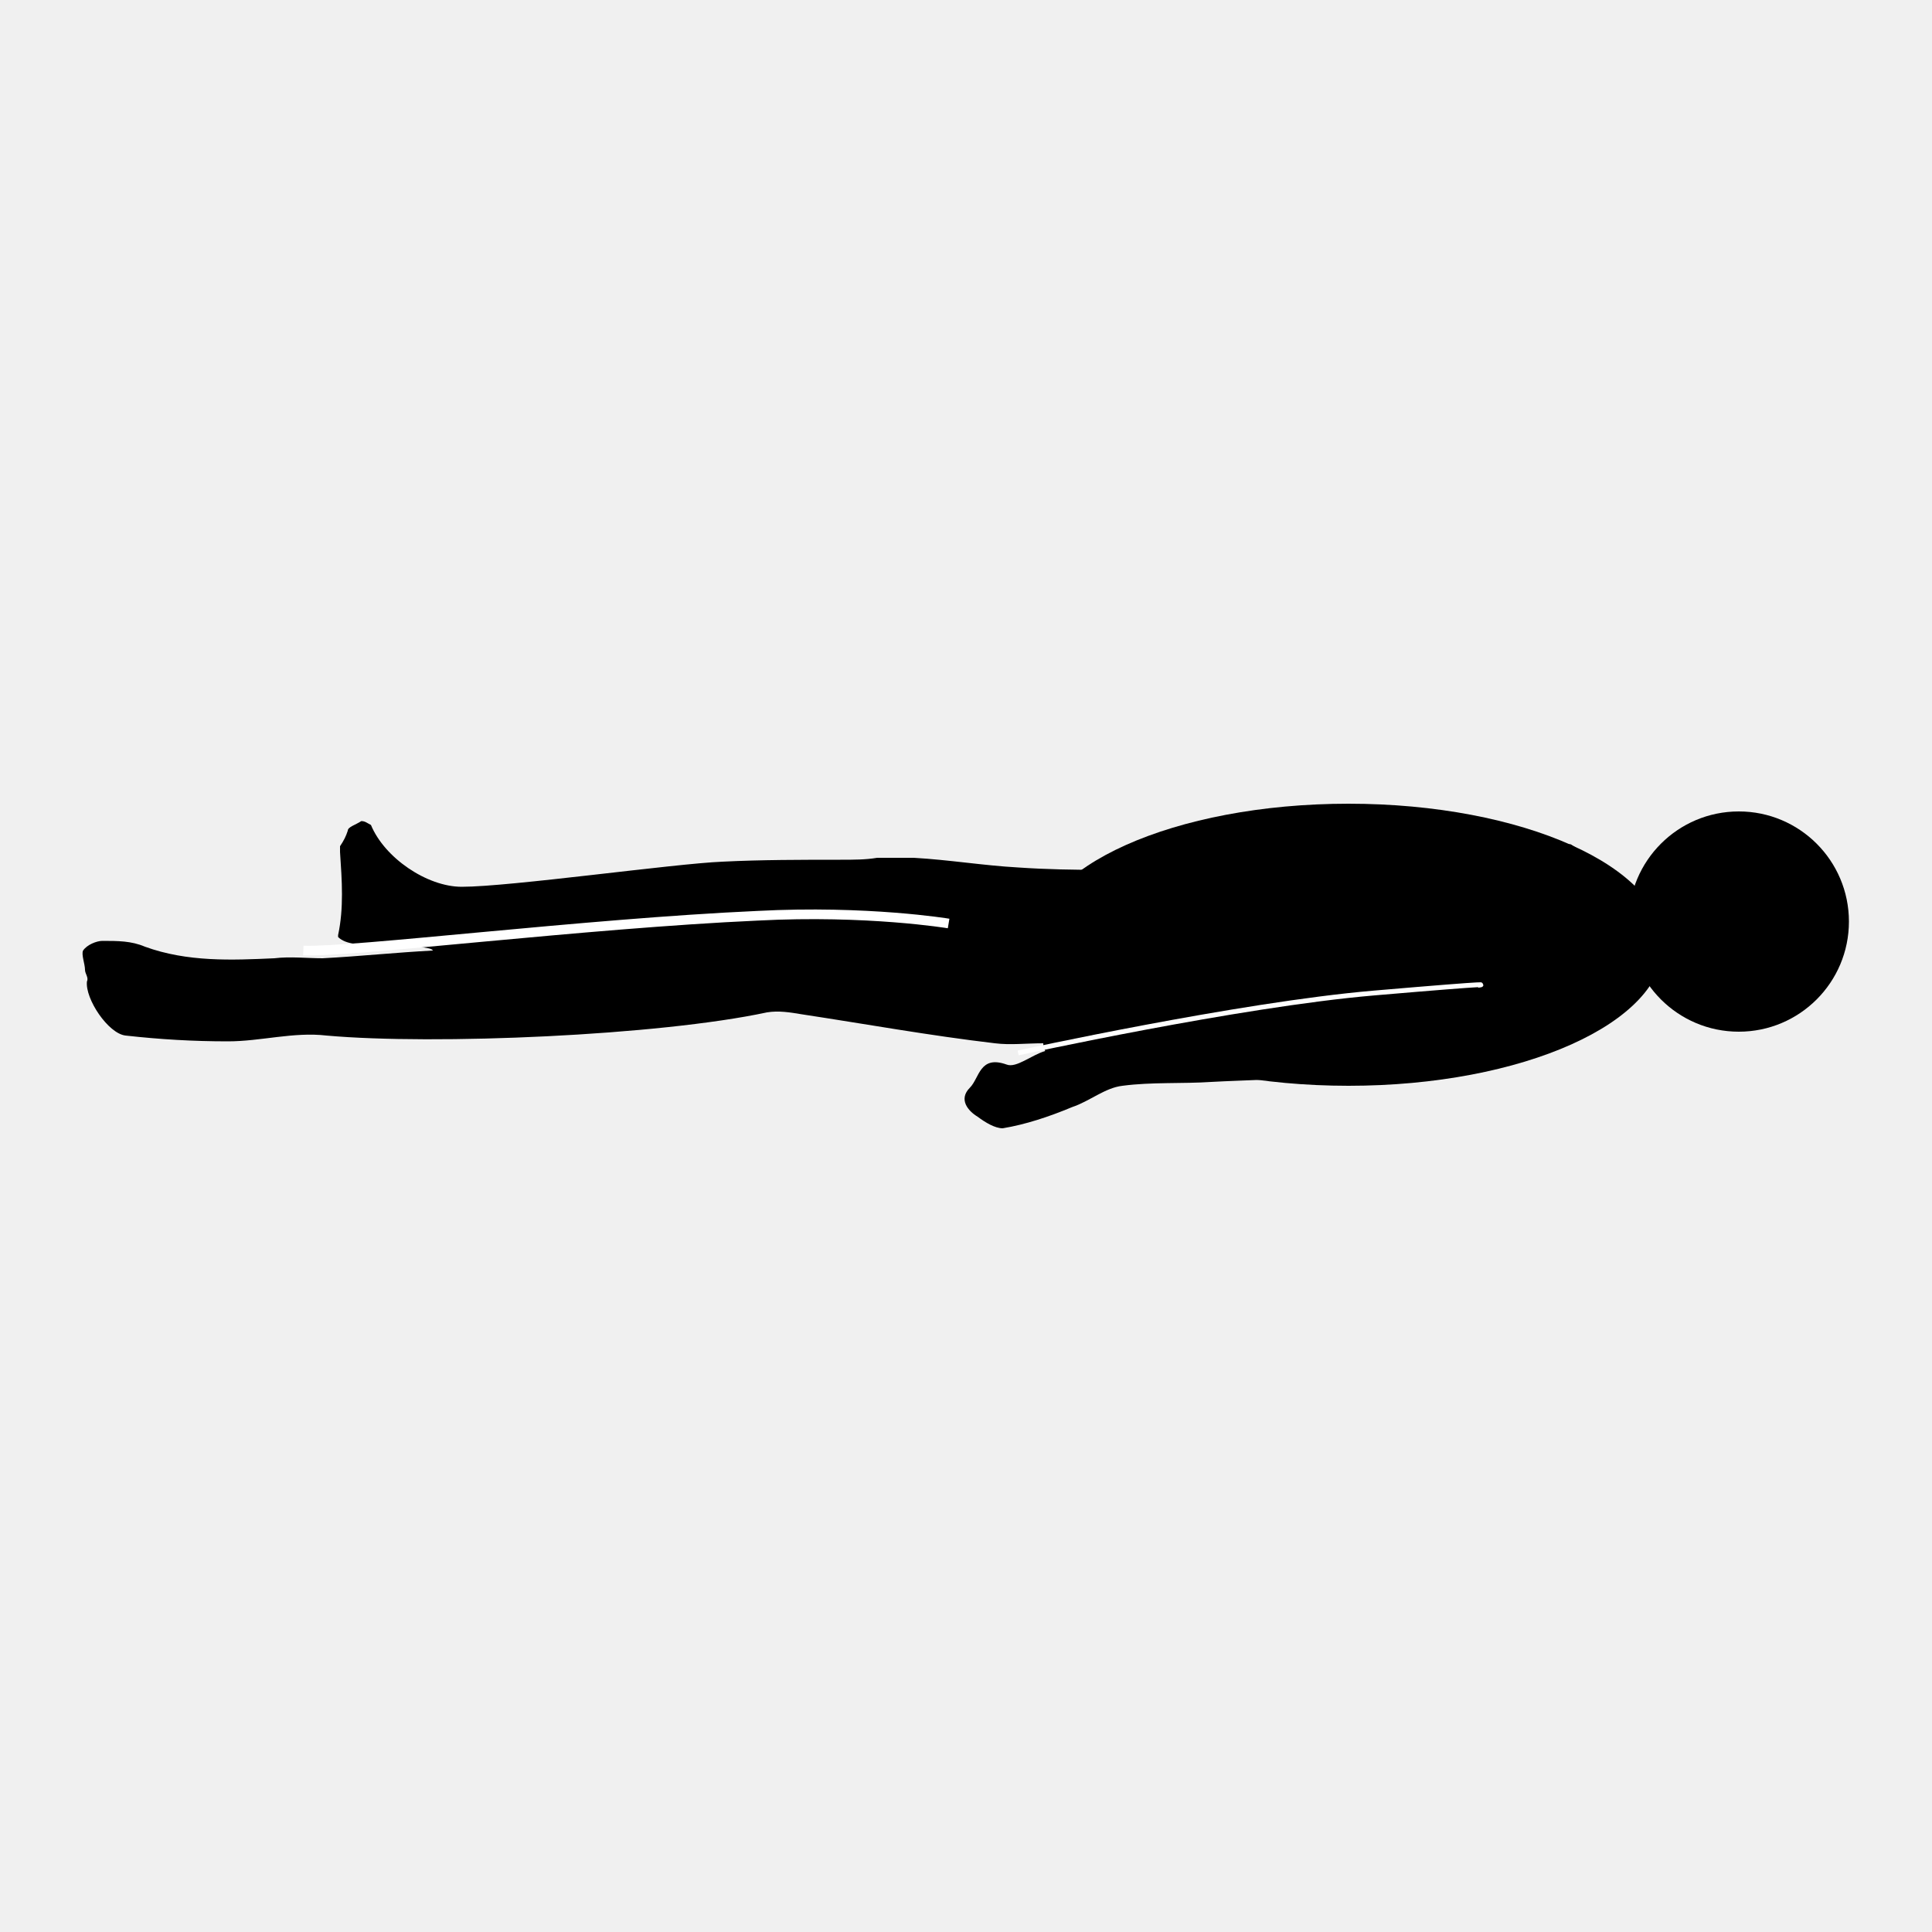
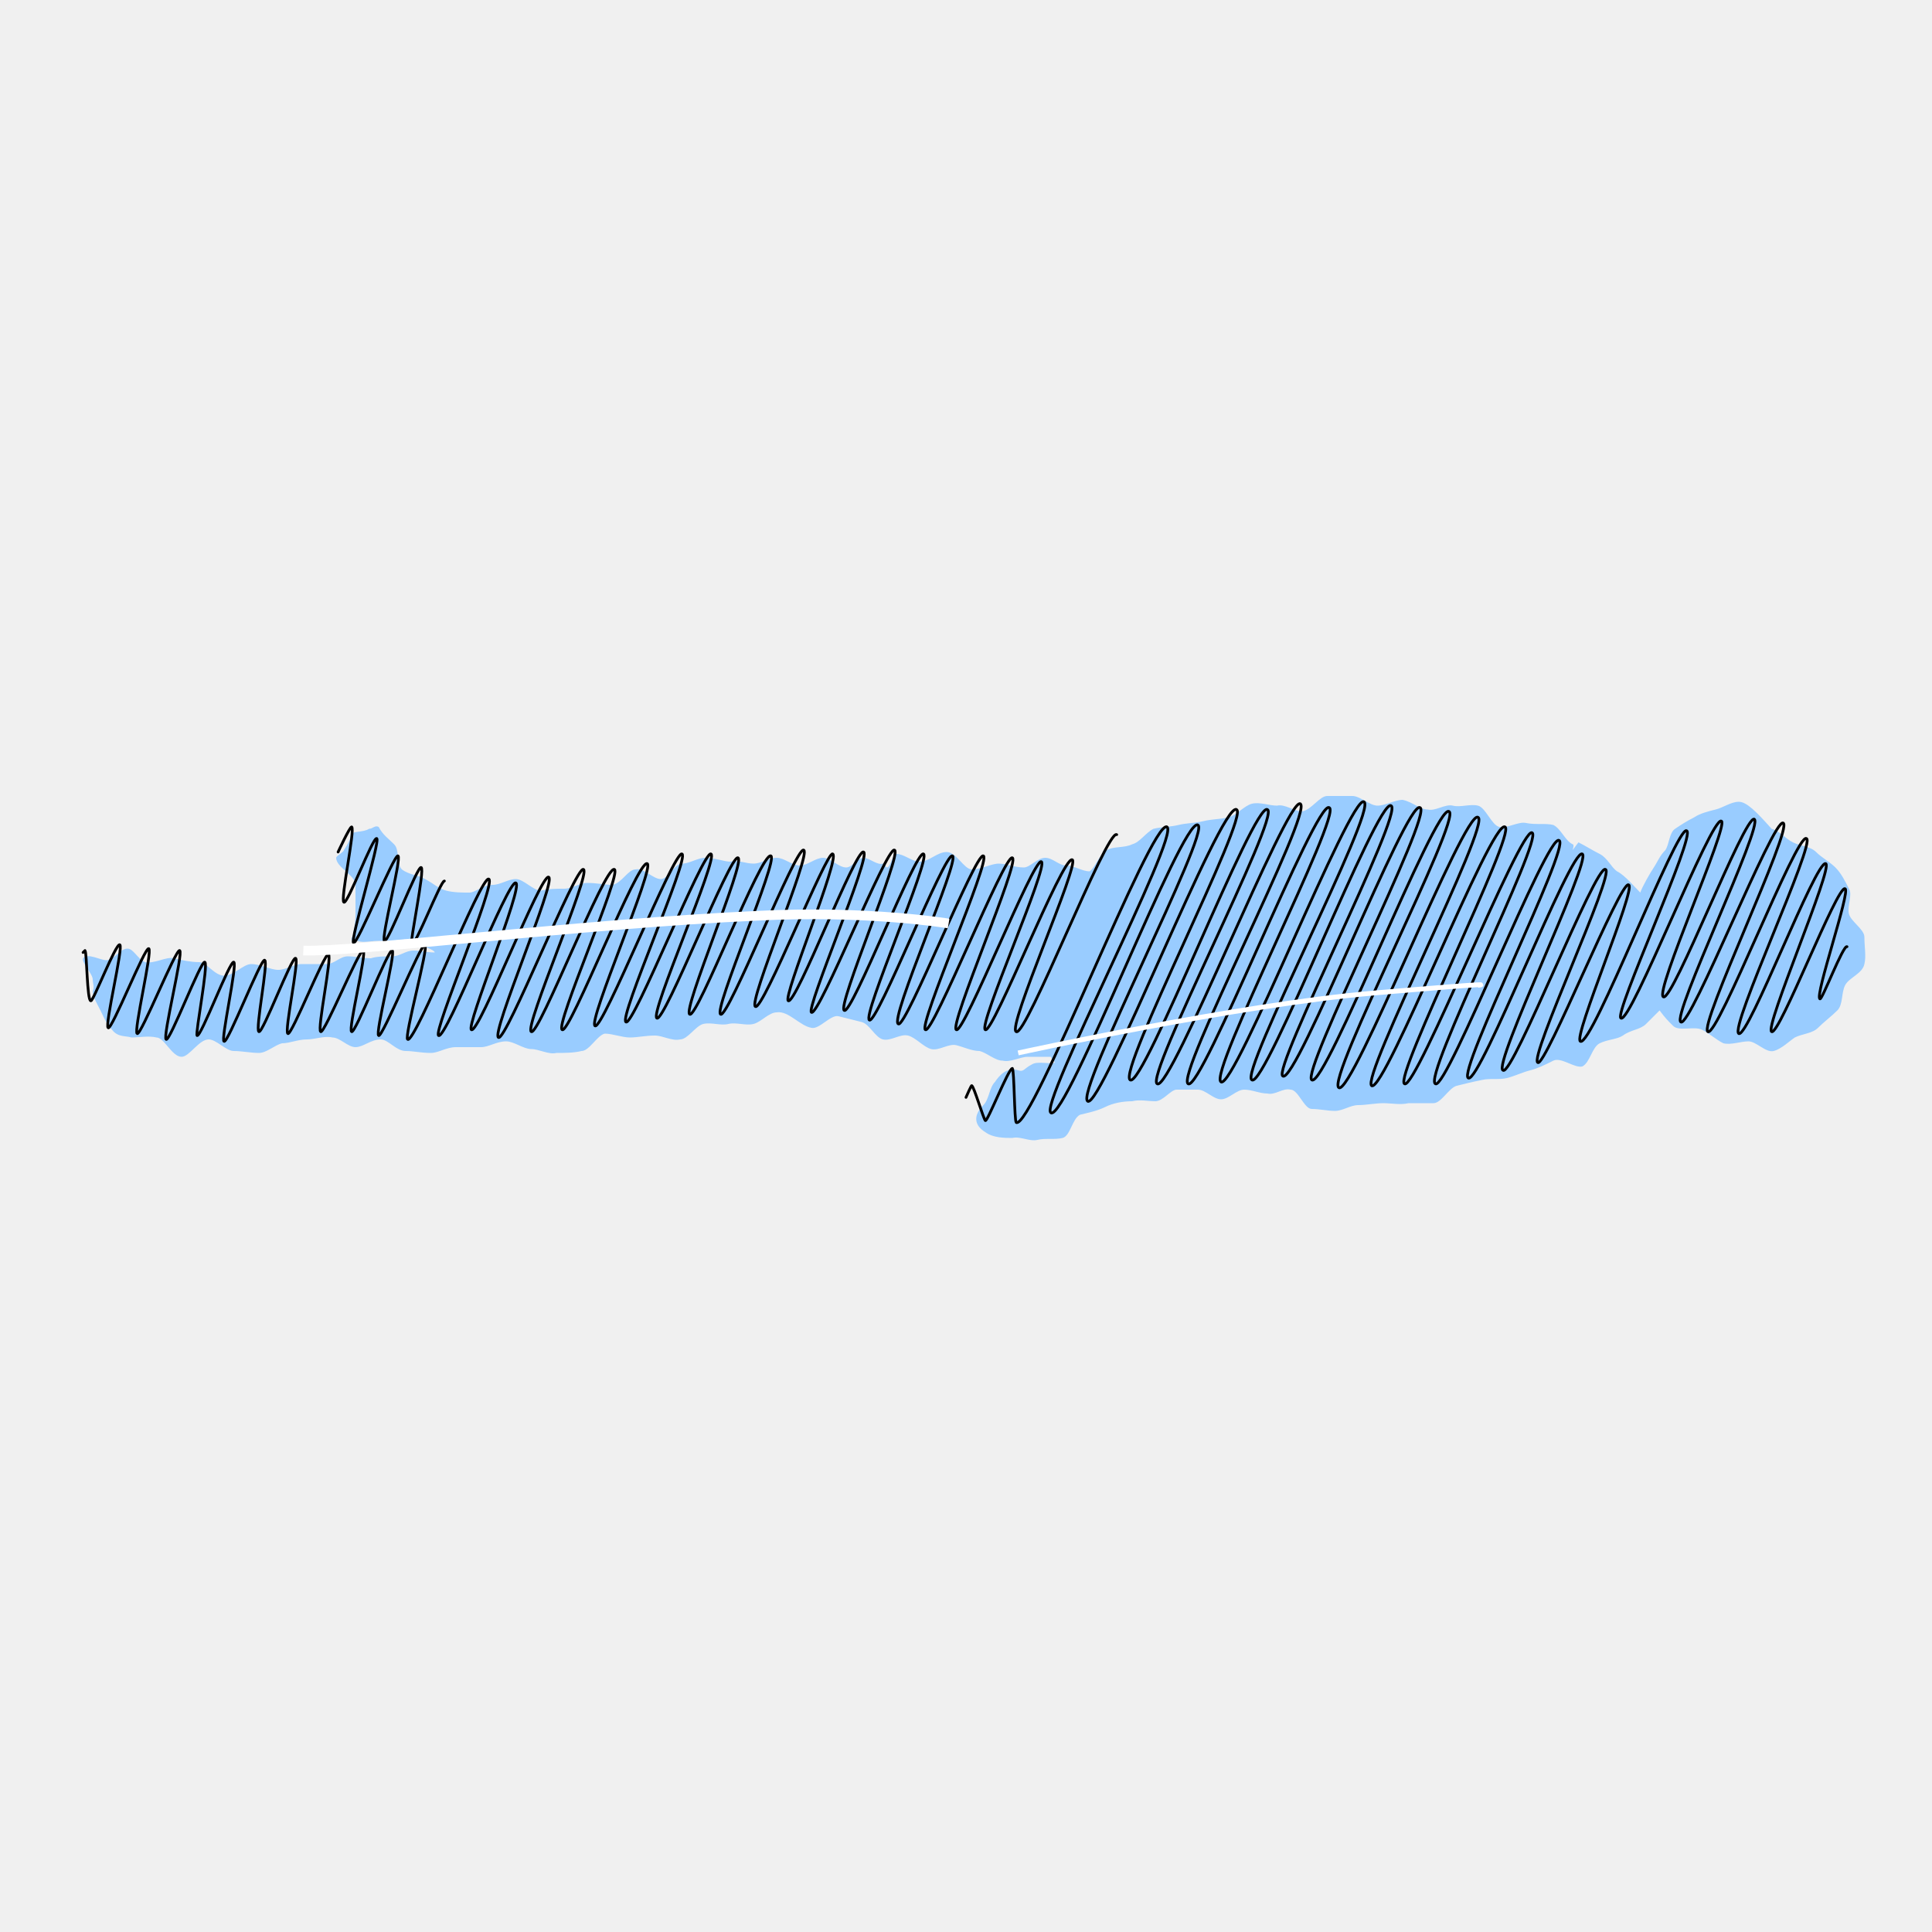
<svg xmlns="http://www.w3.org/2000/svg" version="1.1" id="Layer_1" x="0px" y="0px" viewBox="0 0 100 100" style="enable-background:new 0 0 100 100;" xml:space="preserve">
  <style type="text/css">
- 	.st0{fill:none;stroke:#FFFFFF;stroke-width:0.25;stroke-miterlimit:10;}
- 	.st1{fill:none;stroke:#FFFFFF;stroke-width:0.5;stroke-miterlimit:10;}
+ 	.Graphic_x0020_Style_x0020_2{fill:#99CCFF;}
+ 	.st0{fill:none;stroke:#000000;stroke-width:0.142;stroke-linecap:round;stroke-linejoin:round;}
+ 	.st1{fill:none;stroke:#FFFFFF;stroke-width:0.25;stroke-miterlimit:10;}
+ 	.st2{fill:none;stroke:#FFFFFF;stroke-width:0.5;stroke-miterlimit:10;}
</style>
  <g>
-     <path d="M84.4,47.3c-0.1-0.4-0.2-0.9-0.3-1.3c-0.4-0.1-0.7-0.1-0.8-0.3c-0.5-0.8-1.2-1.5-2-2c-1,0-1.9,0-3,0   c-1.6,0.1-3.3,0.2-4.9,0.2C73.3,43.9,73.1,44,73,44c-1.6,0.1-3.1,0.2-4.7,0.3c-2.2,0.4-4.5,0.7-6.8,0.7c-2.9,0-5.9,0.1-8.8-0.1   c-1.8-0.1-3.6-0.4-5.4-0.5c-0.4,0-0.8,0-1.2,0c-0.2,0-0.3,0-0.5,0c-0.1,0-0.2,0-0.2,0c-0.6,0.1-1.2,0.1-1.9,0.1c-2,0-4.1,0-6.1,0.1   c-2.5,0.1-11,1.3-13.5,1.3c-1.8,0-4-1.5-4.7-3.2c-0.2-0.1-0.3-0.2-0.5-0.2c-0.3,0.2-0.7,0.3-0.7,0.5c-0.1,0.3-0.2,0.5-0.4,0.8   c0,0.1,0,0.2,0,0.3c0.1,1.5,0.2,2.9-0.1,4.3c0,0,0,0,0,0.1c0.4,0.4,1.2,0.4,1.8,0.4c1,0,0.6,0,1.6-0.1c0,0.2,1.5,0.2,1.5,0.4   c-1.9,0.1-3.8,0.3-5.7,0.4c-0.8,0-1.7-0.1-2.5,0C12,49.7,9.7,49.8,7.5,49c-0.7-0.3-1.4-0.3-2.2-0.3c-0.3,0-0.8,0.2-1,0.5   c-0.1,0.2,0.1,0.7,0.1,1c0,0.2,0.2,0.4,0.1,0.6c-0.1,0.9,1.1,2.7,2,2.8c1.8,0.2,3.5,0.3,5.3,0.3c1.7,0,3.4-0.5,5.1-0.3   c5.6,0.5,17.2,0,22.8-1.2c0.6-0.1,1.2,0,1.8,0.1c3.3,0.5,6.6,1.1,10,1.5c0.8,0.1,1.6,0,2.5,0c0,0.1,0,0.2,0.1,0.4   c-0.7,0.2-1.5,0.9-2,0.7c-1.4-0.5-1.4,0.7-1.9,1.2c-0.6,0.6-0.1,1.2,0.4,1.5c0.4,0.3,0.9,0.6,1.3,0.6c1.2-0.2,2.4-0.6,3.6-1.1   c0.9-0.3,1.7-1,2.6-1.1c1.5-0.2,3.1-0.1,4.6-0.2c1.8-0.1,3.5-0.1,5.2-0.3c1.4-0.1,2.7-0.5,4.1-0.7c2.8-0.4,5.6-0.7,8.3-1.2   c1.1-0.2,2.2-0.7,3.1-1.4c0.7-0.5,1-1.4,1.4-2.1c0.1,0.2,0.3,0.4,0.4,0.6C85,49.8,84.7,48.5,84.4,47.3z" />
-     <ellipse cx="69.8" cy="48.9" rx="16.3" ry="7.3" />
-     <path class="st0" d="M52.7,54.5c0,0,11.4-2.5,18.4-3.1s5.4-0.4,5.4-0.4" />
-     <path class="st1" d="M15.7,49.2c2.5,0.1,14.6-1.4,23.5-1.8c5.7-0.3,9.9,0.4,9.9,0.4" />
-     <circle cx="90" cy="47.7" r="5.7" />
+     <path class="Graphic_x0020_Style_x0020_2" d="M90,41.5c-0.4,0-0.8,0.3-1.2,0.4c-0.4,0.1-0.8,0.2-1.1,0.4c-0.4,0.2-0.7,0.4-1,0.6   c-0.3,0.2-0.3,0.8-0.5,1.1c-0.3,0.3-0.4,0.6-0.6,0.9c-0.2,0.3-0.6,1-0.7,1.3c-0.3-0.3-0.8-0.9-1.2-1.1c-0.3-0.2-0.5-0.7-0.9-0.9   c-0.4-0.2-0.7-0.4-1.1-0.6c0,0-0.3,0.4-0.3,0.4c0,0,0.1-0.3,0-0.3c-0.4-0.2-0.6-0.8-1-1c-0.4-0.1-0.9,0-1.4-0.1   c-0.4-0.1-1,0.3-1.4,0.2c-0.4-0.1-0.7-1-1.1-1.1c-0.4-0.1-0.9,0.1-1.3,0c-0.4-0.1-0.9,0.3-1.3,0.2c-0.4,0-0.8-0.4-1.3-0.5   c-0.4,0-0.9,0.3-1.3,0.3c-0.4,0-0.9-0.5-1.3-0.5c-0.4,0-0.9,0-1.3,0c-0.4,0-0.8,0.7-1.3,0.8c-0.4,0-0.9-0.4-1.3-0.3   c-0.4,0-0.9-0.2-1.3-0.1c-0.4,0.1-0.8,0.6-1.2,0.7c-0.4,0.1-0.9,0.1-1.3,0.2c-0.4,0.1-0.9,0.1-1.3,0.2c-0.4,0.1-0.9,0.1-1.3,0.2   c-0.4,0.2-0.7,0.7-1.1,0.8c-0.4,0.2-1,0.1-1.3,0.3c-0.4,0.2-0.6,0.9-0.9,1.1c-0.4,0-0.8-0.3-1.2-0.3c-0.4,0-0.7-0.4-1.1-0.4   c-0.4,0-0.8,0.5-1.1,0.5c-0.5,0-0.9-0.2-1.3-0.2c-0.4,0-0.9,0.3-1.4,0.3c-0.4,0-0.8-0.9-1.3-0.9c-0.5,0-0.9,0.5-1.4,0.5   c-0.4,0-0.8-0.4-1.2-0.4c-0.2,0-0.3,0.7-0.5,0.7c-0.1,0-0.1-0.3-0.2-0.2c-0.3,0.1-0.7-0.3-1-0.3c-0.3,0-0.6,0.5-0.9,0.5   c-0.4,0-0.8-0.5-1.2-0.5c-0.4,0-0.8,0.4-1.2,0.4c-0.4,0-0.8-0.4-1.2-0.4c-0.4,0-0.8,0.3-1.2,0.3c-0.4,0-0.8-0.2-1.2-0.1   c-0.3,0-0.8-0.2-1.3-0.2c-0.4,0-0.8,0.3-1.2,0.3c-0.4,0-0.7,0.8-1.1,0.8c-0.4,0-0.9-0.6-1.3-0.5c-0.4,0-0.7,0.7-1.2,0.8   c-0.4,0-0.8-0.1-1.3-0.1c-0.4,0-0.8,0.3-1.2,0.3c-0.4,0-0.8,0-1.2,0.1c-0.4,0-0.9-0.6-1.3-0.6c-0.4,0-0.8,0.3-1.2,0.3   c-0.5,0-0.9,0.4-1.2,0.4c-0.4,0-0.8,0-1.2-0.1c-0.4-0.1-0.7-0.4-1.1-0.6c-0.3-0.2-0.8-0.2-1.2-0.5c-0.3-0.3-0.1-1-0.4-1.3   c-0.3-0.3-0.6-0.5-0.8-0.9c-0.2-0.1-0.3,0.1-0.5,0.1c-0.3,0.2-0.9,0.1-0.9,0.3c-0.1,0.3-0.2,0.5-0.4,0.8c0,0.1-0.4,0.3-0.4,0.4   c0,0.5,1,0.9,1,1.4c0,0.5,0,1,0,1.5c0,0.5-0.1,1-0.2,1.5c0,0,0-0.4,0-0.3c0.4,0.4,0.8,0.2,1.4,0.2c1,0,0.6,0,1.6-0.1   c0,0.2,1.3,0.5,1.3,0.7c-0.4,0-0.7-0.1-1.1-0.1c-0.4,0-0.7,0.3-1.1,0.3c-0.4,0-0.8,0-1.1,0.1c-0.4,0-0.8-0.1-1.2-0.1   c-0.4,0-0.7,0.4-1.1,0.4c-0.4,0-0.8,0-1.3,0c-0.4,0-0.8,0.3-1.2,0.3c-0.4,0-0.9-0.3-1.4-0.3c-0.4,0-0.9,0.6-1.4,0.6   c-0.5,0-0.9-0.7-1.3-0.7c-0.4,0-0.9-0.1-1.3-0.2c-0.4-0.1-1,0.3-1.5,0.2c-0.4-0.2-0.6-0.7-0.9-0.7c-0.4,0-0.7,0.6-1.1,0.6   c-0.3,0-1-0.4-1.2-0.1c-0.1,0.2,0.5,0.8,0.5,1.1c0,0.2,0.1,0.4,0,0.6c0,0.3,0.2,0.6,0.4,1c0.2,0.4,0.3,0.7,0.6,1   c0.3,0.4,0.7,0.3,1,0.4c0.4,0,0.9-0.1,1.3,0c0.4,0,0.8,1,1.3,1c0.4,0,0.9-0.9,1.4-0.9c0.4,0,0.9,0.6,1.3,0.6c0.4,0,0.9,0.1,1.3,0.1   c0.4,0,0.8-0.4,1.2-0.5c0.4,0,0.8-0.2,1.3-0.2c0.4,0,0.9-0.2,1.3-0.1c0.4,0,0.8,0.5,1.2,0.5c0.4,0,0.8-0.4,1.3-0.4   c0.4,0,0.8,0.6,1.3,0.6c0.4,0,0.8,0.1,1.3,0.1c0.4,0,0.8-0.3,1.3-0.3c0.4,0,0.8,0,1.3,0c0.4,0,0.8-0.3,1.3-0.3   c0.4,0,0.9,0.4,1.3,0.4c0.4,0,0.9,0.3,1.3,0.2c0.4,0,0.9,0,1.3-0.1c0.4,0,0.8-0.8,1.2-0.9c0.4,0,0.9,0.2,1.3,0.2   c0.4,0,0.8-0.1,1.3-0.1c0.4,0,0.9,0.3,1.3,0.2c0.4,0,0.8-0.7,1.2-0.8c0.4-0.1,0.9,0.1,1.3,0c0.4-0.1,0.9,0.1,1.3,0   c0.4-0.1,0.8-0.6,1.2-0.6c0.6-0.1,1.2,0.7,1.8,0.8c0.4,0.1,1-0.7,1.4-0.6c0.4,0.1,0.8,0.2,1.2,0.3c0.4,0.1,0.7,0.8,1.1,0.9   c0.4,0.1,0.9-0.3,1.3-0.2c0.4,0.1,0.8,0.6,1.2,0.7c0.4,0.1,0.9-0.3,1.3-0.2c0.4,0.1,0.8,0.3,1.2,0.3c0.4,0.1,0.8,0.5,1.2,0.5   c0.4,0.1,0.9-0.2,1.3-0.2c0.4,0,0.8,0,1.2,0c0,0.1,0.1,0.1,0.2,0.3c-0.3,0.1-0.9-0.1-1.2,0.1c-0.4,0.2-0.4,0.4-0.7,0.3   c-0.6-0.2-1,0.3-1.2,0.6c-0.3,0.3-0.3,0.9-0.6,1.2c-0.6,0.6-0.4,1.1,0.1,1.4c0.4,0.3,1,0.3,1.4,0.3c0.4-0.1,0.9,0.2,1.3,0.1   c0.4-0.1,0.9,0,1.3-0.1c0.4-0.1,0.5-1,0.9-1.2c0.4-0.1,0.9-0.2,1.3-0.4c0.4-0.2,0.9-0.3,1.4-0.3c0.4-0.1,0.8,0,1.2,0   c0.4,0,0.8-0.6,1.1-0.6c0.4,0,0.8,0,1.1,0c0.4,0,0.8,0.5,1.2,0.5c0.4,0,0.8-0.5,1.2-0.5c0.4,0,0.8,0.2,1.2,0.2   c0.4,0.1,0.8-0.3,1.2-0.2c0.4,0,0.7,1,1.1,1c0.4,0,0.8,0.1,1.2,0.1c0.4,0,0.8-0.3,1.2-0.3c0.4,0,0.9-0.1,1.3-0.1   c0.4,0,0.9,0.1,1.3,0c0.4,0,0.9,0,1.3,0c0.4,0,0.8-0.8,1.2-0.9c0.4-0.1,0.8-0.2,1.3-0.3c0.4-0.1,0.9,0,1.3-0.1   c0.4-0.1,0.8-0.3,1.2-0.4c0.4-0.1,0.8-0.3,1.2-0.5c0.4-0.2,1.1,0.4,1.5,0.3c0.4-0.2,0.5-1,0.9-1.2c0.4-0.2,0.9-0.2,1.2-0.4   c0.4-0.3,0.9-0.3,1.2-0.6c0.3-0.3,0.4-0.4,0.7-0.7c0.3,0.4,0.4,0.5,0.7,0.8c0.3,0.3,1.1,0,1.5,0.2c0.4,0.2,0.7,0.5,1.1,0.7   c0.4,0.1,0.9-0.1,1.3-0.1c0.4,0,0.9,0.6,1.3,0.5c0.4-0.1,0.8-0.5,1.1-0.7c0.4-0.2,0.9-0.2,1.2-0.5c0.3-0.3,0.7-0.6,1-0.9   c0.3-0.3,0.2-0.9,0.4-1.3c0.2-0.4,0.9-0.6,1-1.1c0.1-0.4,0-0.9,0-1.4c0-0.4-0.7-0.8-0.8-1.2c-0.1-0.4,0.2-1,0-1.3   c-0.2-0.4-0.4-0.8-0.7-1.1c-0.3-0.3-0.7-0.5-1-0.8c-0.3-0.3-0.8-0.3-1.2-0.5c-0.4-0.2-0.7-0.6-1.1-0.7C90.9,42,90.4,41.5,90,41.5z" />
  </g>
+   <g class="Graphic_x0020_Style">
+     <g class="Graphic_x0020_Style">
+       <path class="st0" d="M50,56.8c0,0,0.3-0.7,0.3-0.6c0.1,0,0.6,1.7,0.7,1.8c0.1,0.1,1.2-2.7,1.4-2.7c0.1,0.1,0.1,2.7,0.2,2.8    c0.8,0.4,7-15.7,7.8-15.3c0.7,0.4-6.7,14.5-6,14.8c0.8,0.4,6.8-15.3,7.6-14.9c0.7,0.3-6.4,13.9-5.7,14.3    c0.7,0.4,6.9-15.5,7.7-15.1c0.7,0.3-6.2,13.6-5.5,14c0.7,0.4,6.4-14.4,7.1-14c0.7,0.3-6.4,13.9-5.7,14.2    c0.7,0.4,6.7-14.8,7.4-14.5c0.7,0.4-6.5,14.1-5.8,14.5c0.7,0.4,6.6-14.7,7.3-14.3c0.7,0.3-6.3,13.8-5.6,14.2    c0.7,0.4,6.7-14.9,7.4-14.5c0.7,0.4-6.5,14.1-5.8,14.4c0.7,0.4,6.5-14.6,7.2-14.2c0.7,0.3-6.2,13.7-5.6,14    c0.7,0.4,6.4-14.3,7.1-13.9c0.7,0.3-6.2,13.7-5.6,14.1c0.7,0.4,6.4-14.3,7.1-13.9c0.7,0.3-6.4,13.9-5.7,14.3    c0.7,0.4,6.5-14.4,7.2-14c0.7,0.3-6.1,13.5-5.5,13.9c0.7,0.3,6.2-13.8,6.9-13.4c0.6,0.3-5.8,13-5.2,13.3c0.6,0.3,6-13.3,6.6-13    c0.6,0.3-5.7,12.7-5,13c0.6,0.3,5.8-13,6.4-12.6c0.6,0.3-5.3,12-4.7,12.3c0.6,0.3,5.3-11.9,5.9-11.6c0.5,0.3-4.7,11-4.1,11.2    c0.5,0.3,4.8-10.7,5.3-10.4c0.5,0.2-4,9.8-3.5,10c0.4,0.2,4.3-9.5,4.7-9.2c0.4,0.2-2.9,7.9-2.5,8.1c0.6,0.3,5-11.2,5.5-10.9    c0.5,0.2-3.8,9.5-3.4,9.7c0.5,0.3,4.7-10.5,5.2-10.2c0.4,0.2-3.5,8.9-3,9.1c0.5,0.2,4.2-9.4,4.7-9.2c0.5,0.3-4.3,10.2-3.8,10.5    c0.5,0.3,4.8-10.6,5.3-10.3c0.5,0.3-4.4,10.5-3.9,10.8c0.5,0.3,4.6-10.3,5.1-10c0.5,0.2-4,9.8-3.5,10.1c0.5,0.2,4-9,4.5-8.8    c0.4,0.2-3.2,8.5-2.8,8.7c0.4,0.2,3.4-7.6,3.8-7.4c0.3,0.1-1.6,5.6-1.3,5.7c0.1,0.1,1.2-2.8,1.4-2.7" />
+       <path class="st0" d="M17.5,44.1c0,0,0.6-1.3,0.7-1.3c0.2,0.1-0.6,3.8-0.4,3.9c0.2,0.1,1.5-3.4,1.7-3.3c0.2,0.1-1.4,5.3-1.2,5.4    c0.2,0.1,2.1-4.6,2.3-4.5c0.2,0.1-0.9,4.3-0.7,4.4c0.2,0.1,1.7-3.9,1.9-3.8c0.2,0.1-0.6,3.9-0.5,4c0.2,0.1,1.5-3.3,1.7-3.3" />
+       <path class="st0" d="M4.3,49.3c0,0,0.1-0.1,0.1-0.1c0.1,0.1,0.1,2.6,0.3,2.6c0.1,0.1,1.3-3,1.5-2.9c0.2,0.1-0.8,4.2-0.6,4.3    c0.2,0.1,1.9-4.2,2.1-4.1c0.2,0.1-0.8,4.3-0.6,4.4c0.2,0.1,2-4.4,2.2-4.3c0.2,0.1-0.9,4.5-0.7,4.6c0.2,0.1,1.8-4.1,2-4    c0.2,0.1-0.5,3.7-0.4,3.8c0.2,0.1,1.7-3.9,1.9-3.8c0.2,0.1-0.7,4.1-0.5,4.1c0.2,0.1,1.9-4.3,2.1-4.2c0.2,0.1-0.5,3.6-0.3,3.7    c0.2,0.1,1.7-3.9,1.9-3.8c0.2,0.1-0.6,3.8-0.4,3.9c0.2,0.1,1.9-4.2,2.1-4.1c0.2,0.1-0.6,3.9-0.4,4c0.2,0.1,2-4.3,2.2-4.2    c0.2,0.1-0.8,4.1-0.6,4.2c0.2,0.1,1.9-4.3,2.1-4.2c0.2,0.1-0.9,4.3-0.7,4.4c0.2,0.1,2.2-4.8,2.4-4.7c0.2,0.1-1.1,4.8-0.9,4.9    c0.4,0.2,3.8-8.5,4.2-8.3c0.4,0.2-2.9,7.9-2.6,8.1c0.4,0.2,3.6-8.1,4-7.9c0.4,0.2-2.6,7.4-2.3,7.6c0.4,0.2,3.6-8.1,4-7.9    c0.4,0.2-3,8.1-2.6,8.3c0.4,0.2,4-8.9,4.4-8.7c0.4,0.2-3.1,8.2-2.7,8.4c0.4,0.2,3.8-8.6,4.3-8.4c0.4,0.2-3.1,8.1-2.7,8.3    c0.4,0.2,3.9-8.8,4.4-8.6c0.4,0.2-3.1,8.2-2.7,8.4c0.4,0.2,4.1-9.1,4.5-8.9c0.4,0.2-3.3,8.5-2.9,8.7c0.4,0.2,4-8.9,4.4-8.7    c0.4,0.2-3.2,8.3-2.8,8.5c0.4,0.2,3.8-8.5,4.2-8.3c0.4,0.2-2.9,7.9-2.5,8.1c0.4,0.2,3.7-8.4,4.2-8.2c0.4,0.2-3,8-2.6,8.2    c0.4,0.2,3.9-8.7,4.3-8.5c0.4,0.2-2.9,7.9-2.5,8.1c0.4,0.2,3.7-8.1,4-7.9c0.4,0.2-2.6,7.4-2.3,7.6c0.4,0.2,3.5-7.9,3.9-7.7    c0.4,0.2-3,8.1-2.7,8.3c0.4,0.2,3.9-8.6,4.3-8.4c0.4,0.2-3,8.1-2.6,8.3c0.4,0.2,3.7-8.3,4.1-8.1c0.4,0.2-3.2,8.4-2.8,8.6    c0.4,0.2,3.9-8.7,4.3-8.5c0.4,0.2-3.3,8.5-2.8,8.7c0.4,0.2,4-8.9,4.4-8.7c0.4,0.2-3.4,8.8-3,9c0.4,0.2,4.1-9.1,4.5-8.9    c0.4,0.2-3.3,8.7-2.9,8.9c0.4,0.2,4-8.9,4.4-8.7c0.4,0.2-3.3,8.5-2.9,8.7c0.4,0.2,4-9,4.5-8.8c0.4,0.2-3.4,8.7-2.9,8.9    c0.5,0.3,4.7-10.5,5.2-10.2" />
+     </g>
+   </g>
+   <path class="st1" d="M52.7,54.5c0,0,11.4-2.5,18.4-3.1s5.4-0.4,5.4-0.4" />
+   <path class="st2" d="M15.7,49.2c2.5,0.1,14.6-1.4,23.5-1.8c5.7-0.3,9.9,0.4,9.9,0.4" />
</svg>
